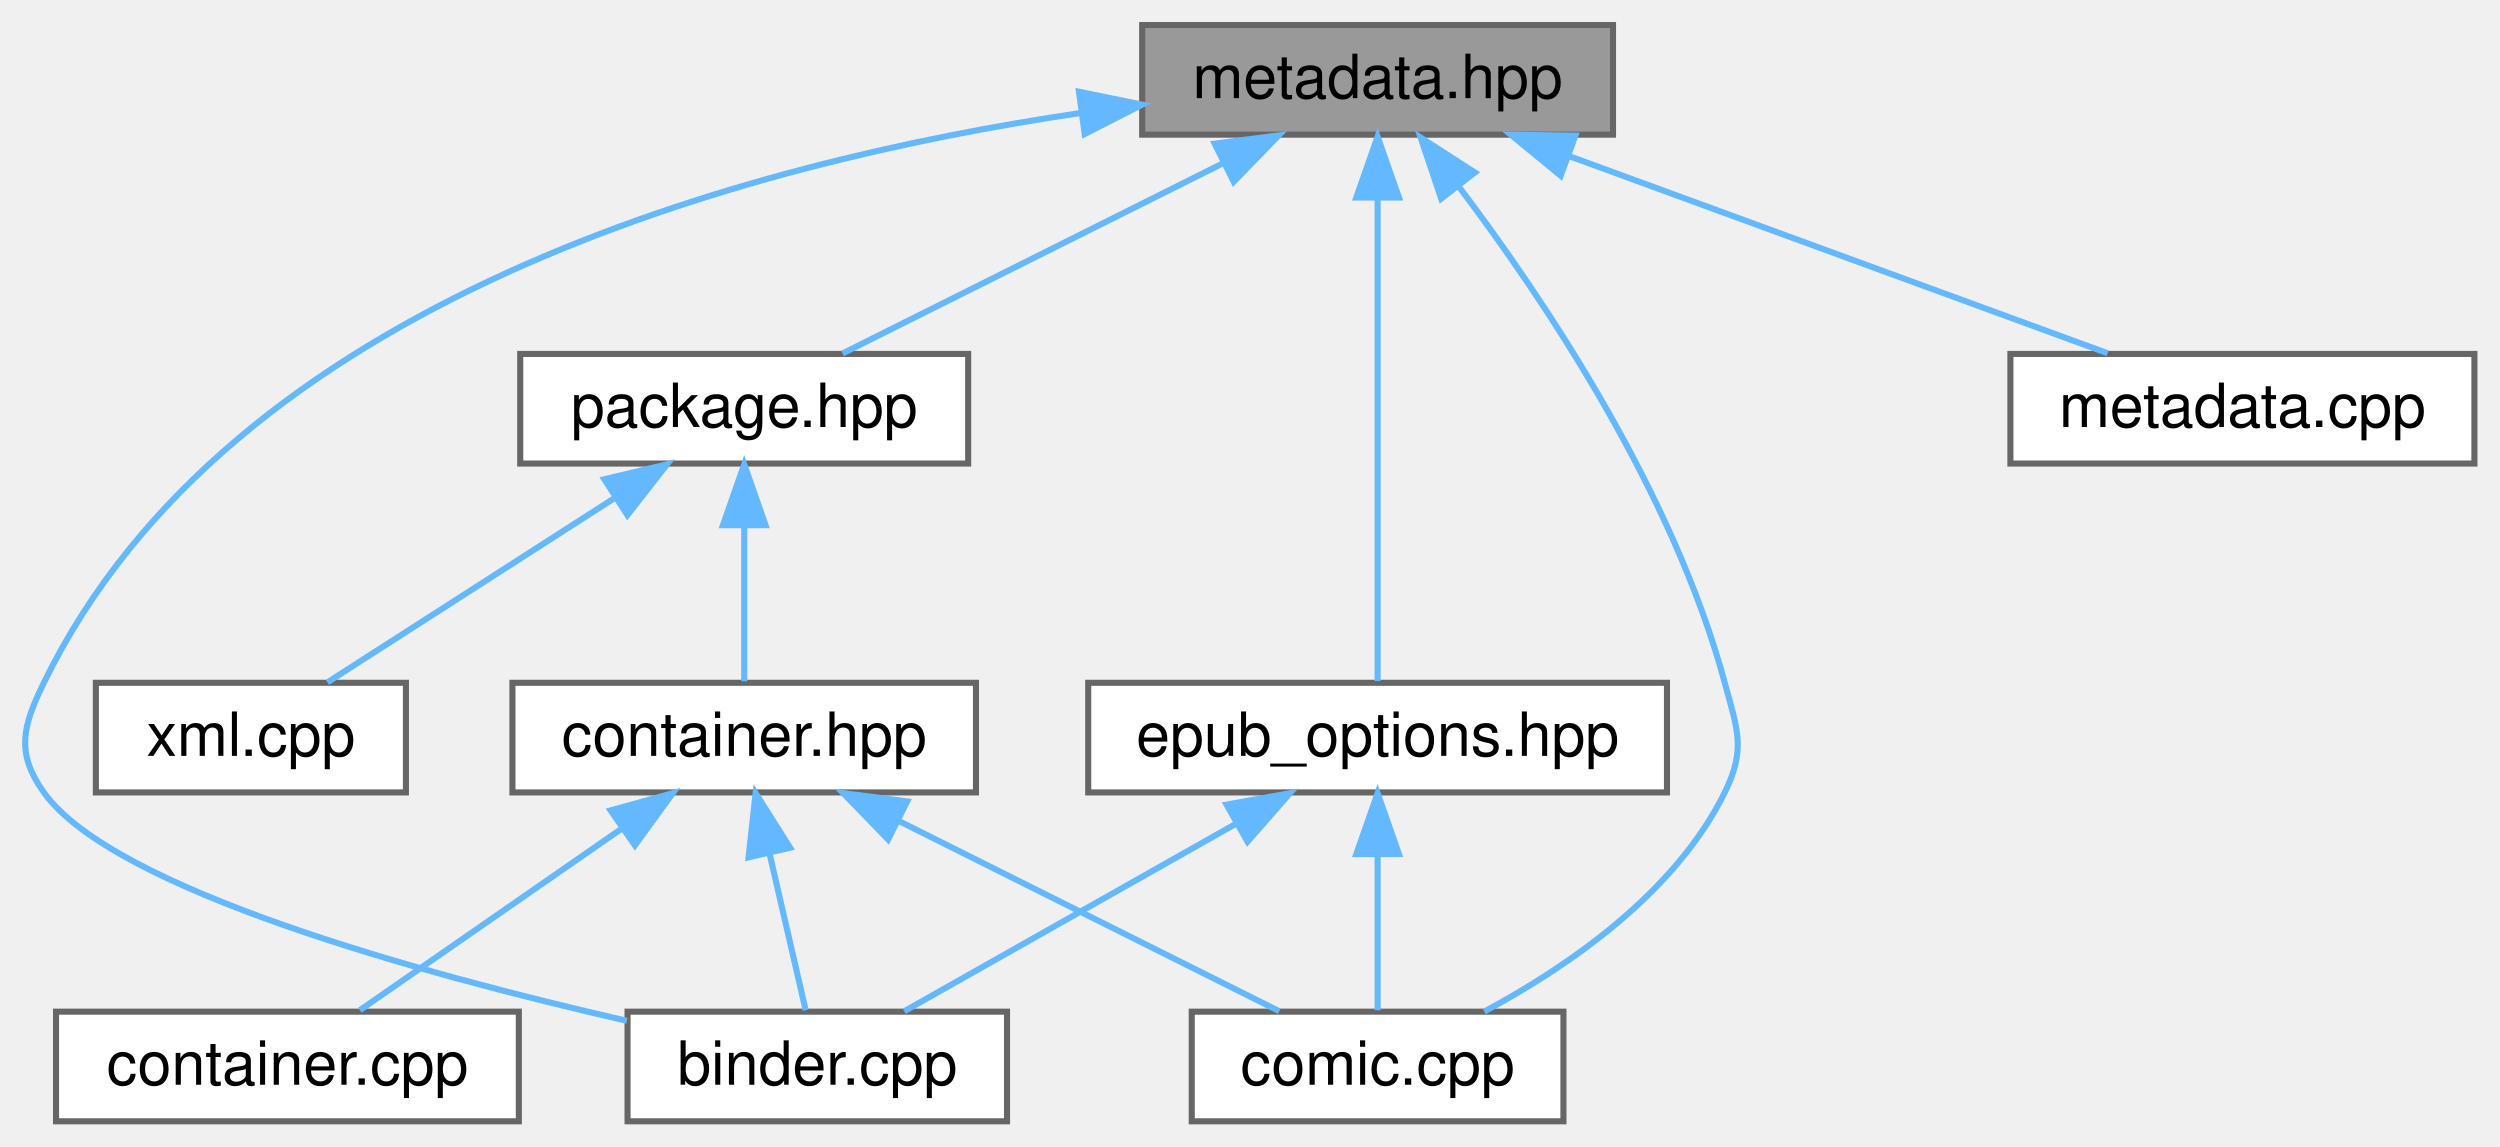
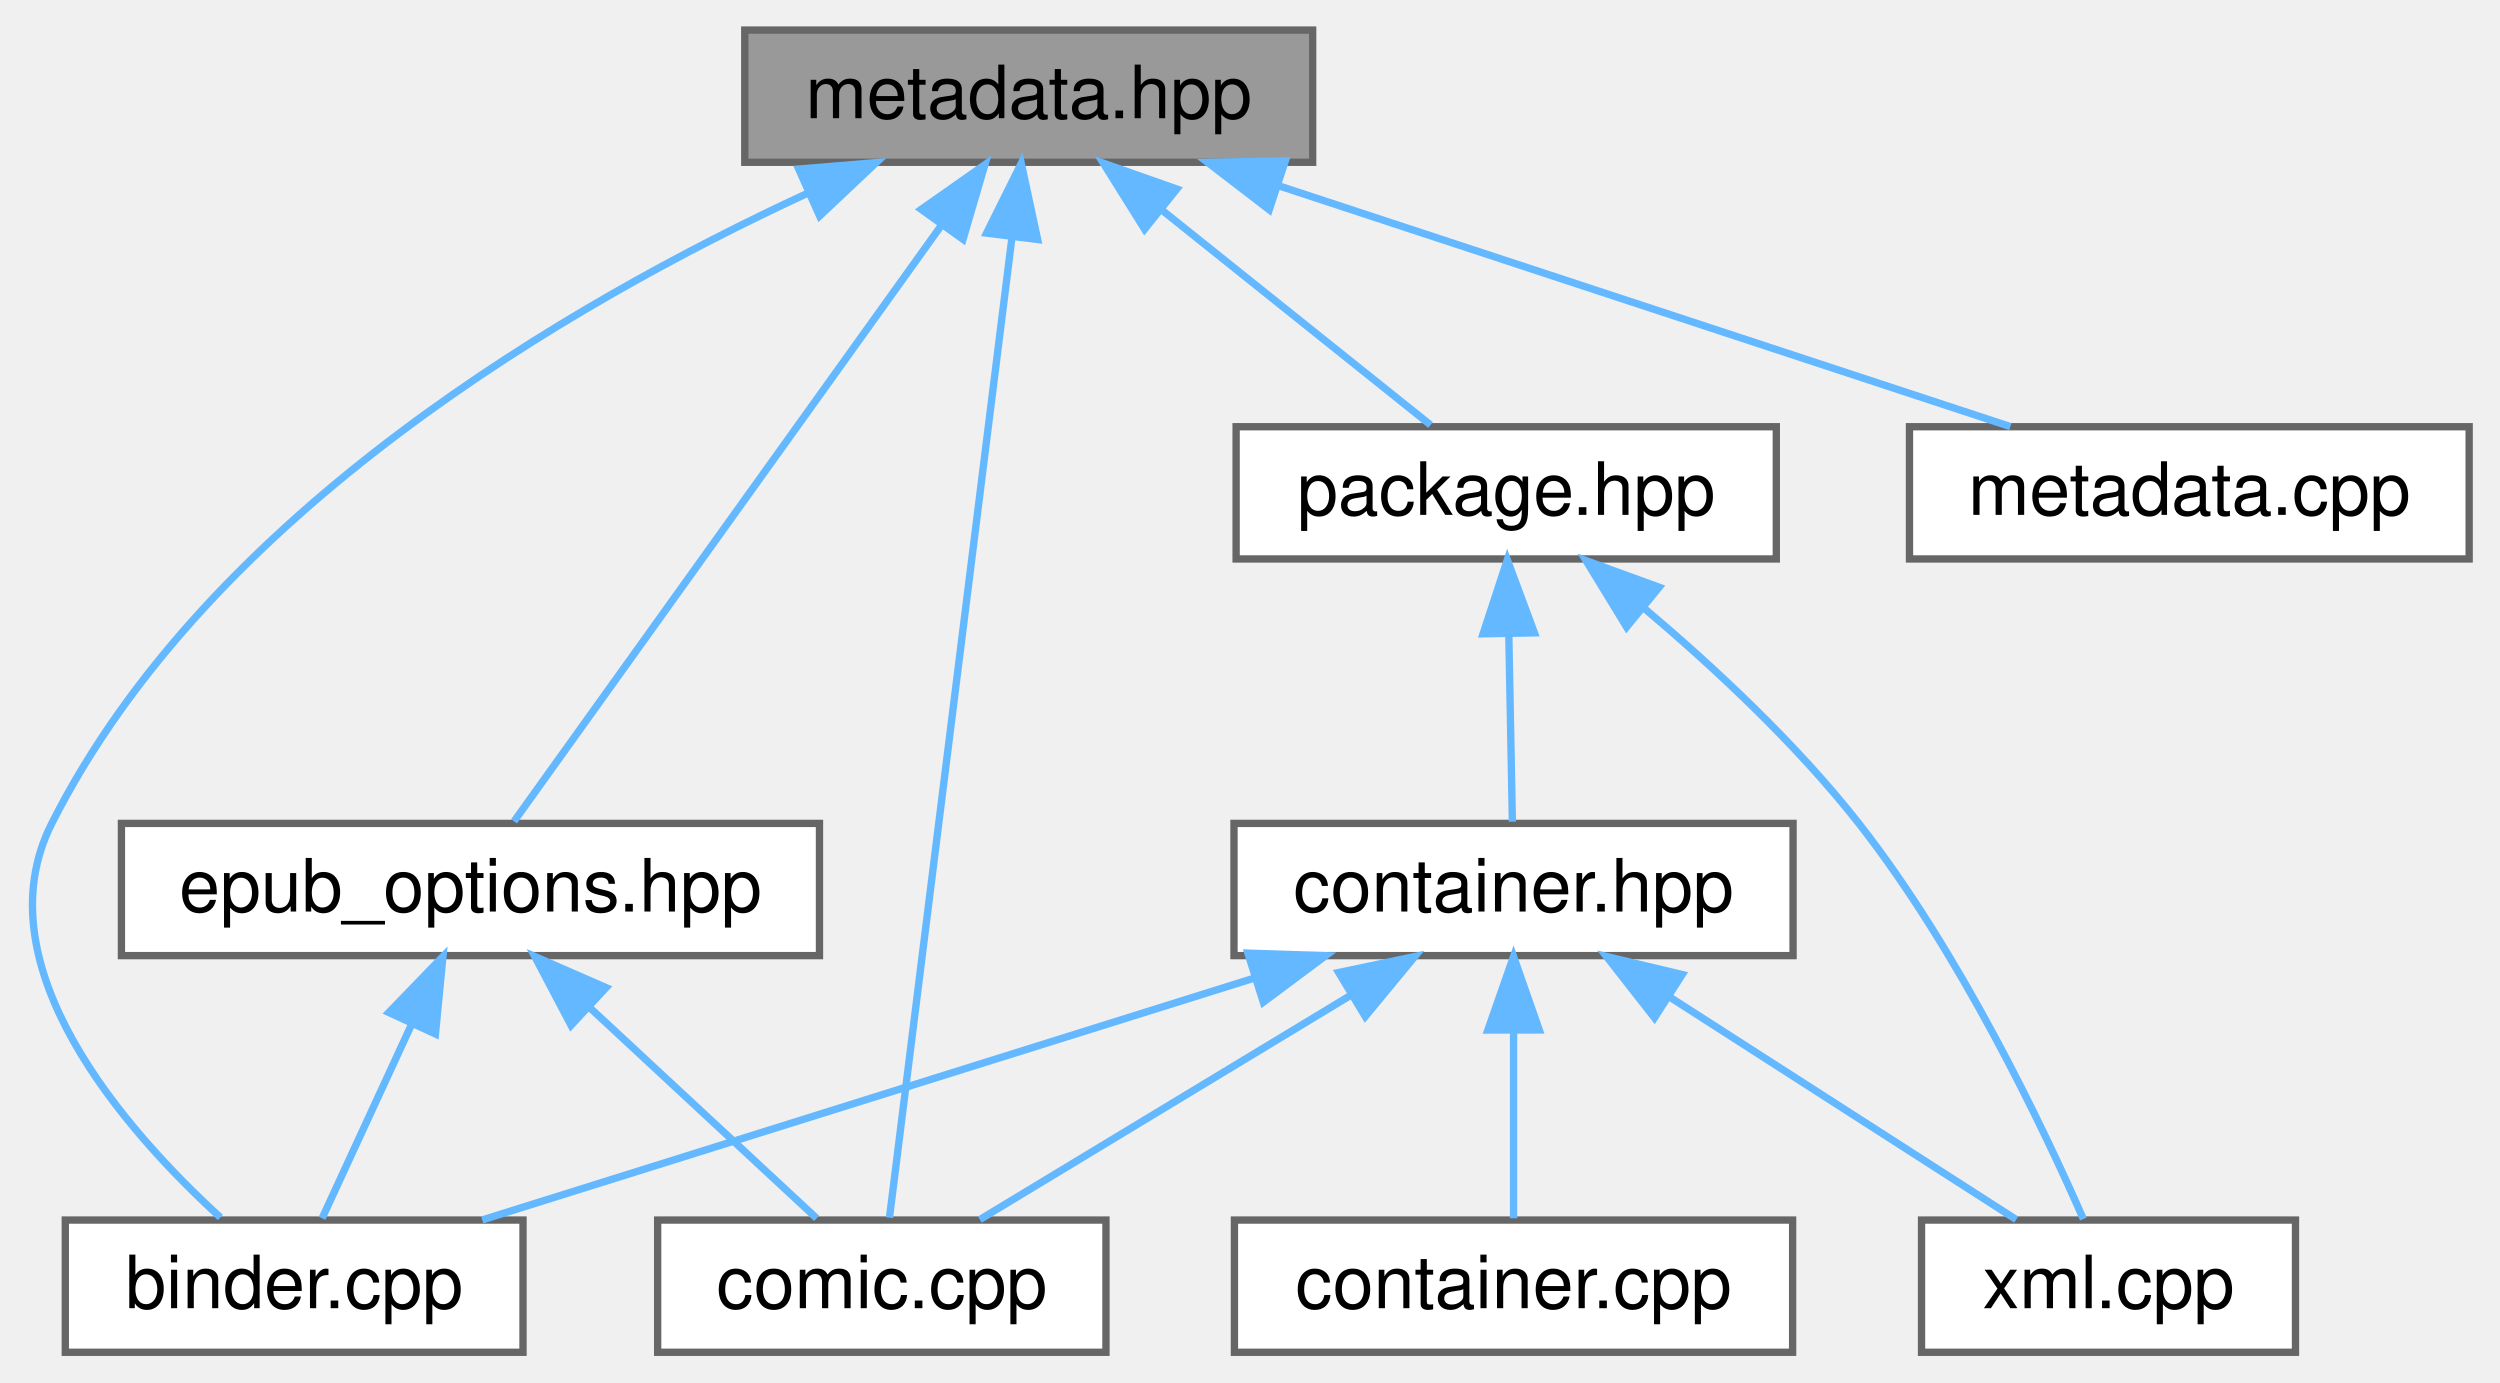
- <svg xmlns="http://www.w3.org/2000/svg" xmlns:xlink="http://www.w3.org/1999/xlink" width="410pt" height="188pt" viewBox="0.00 0.00 410.49 188.00">
+ <svg xmlns="http://www.w3.org/2000/svg" xmlns:xlink="http://www.w3.org/1999/xlink" width="340pt" height="188pt" viewBox="0.00 0.00 340.34 188.00">
  <g id="graph0" class="graph" transform="scale(1 1) rotate(0) translate(4 184)">
    <g id="Node000001" class="node">
      <g id="a_Node000001">
        <a xlink:title=" ">
-           <polygon fill="#999999" stroke="#666666" points="260.85,-180 183.54,-180 183.54,-162 260.85,-162 260.85,-180" />
-           <text text-anchor="middle" x="222.2" y="-168" font-family="Helvetica,sans-Serif" font-size="10.00">metadata.hpp</text>
+           <polygon fill="#999999" stroke="#666666" points="174.7,-180 97.39,-180 97.39,-162 174.7,-162 174.7,-180" />
+           <text text-anchor="middle" x="136.05" y="-168" font-family="Helvetica,sans-Serif" font-size="10.00">metadata.hpp</text>
        </a>
      </g>
    </g>
    <g id="Node000002" class="node">
      <g id="a_Node000002">
        <a xlink:href="binder_8cpp.html" target="_top" xlink:title=" ">
-           <polygon fill="white" stroke="#666666" points="161.35,-18 99.04,-18 99.04,0 161.35,0 161.35,-18" />
-           <text text-anchor="middle" x="130.2" y="-6" font-family="Helvetica,sans-Serif" font-size="10.00">binder.cpp</text>
+           <polygon fill="white" stroke="#666666" points="67.2,-18 4.89,-18 4.89,0 67.2,0 67.2,-18" />
+           <text text-anchor="middle" x="36.05" y="-6" font-family="Helvetica,sans-Serif" font-size="10.00">binder.cpp</text>
        </a>
      </g>
    </g>
    <g id="edge1_Node000001_Node000002" class="edge">
      <g id="a_edge1_Node000001_Node000002">
        <a xlink:title=" ">
-           <path fill="none" stroke="#63b8ff" d="M173.38,-165.55C118.75,-157.5 33.88,-134.97 3.2,-72 -0.31,-64.81 -1.44,-60.52 3.2,-54 14.5,-38.13 65.1,-24.24 98.92,-16.5" />
-           <polygon fill="#63b8ff" stroke="#63b8ff" points="173.16,-169.05 183.54,-166.93 174.1,-162.11 173.16,-169.05" />
+           <path fill="none" stroke="#63b8ff" d="M105.9,-157.77C73.7,-142.87 24.44,-114.34 3.05,-72 -6.74,-52.63 13.04,-30.22 26,-18.36" />
+           <polygon fill="#63b8ff" stroke="#63b8ff" points="104.73,-161.08 115.29,-161.96 107.58,-154.69 104.73,-161.08" />
        </a>
      </g>
    </g>
    <g id="Node000003" class="node">
      <g id="a_Node000003">
        <a xlink:href="comic_8cpp.html" target="_top" xlink:title=" ">
-           <polygon fill="white" stroke="#666666" points="252.71,-18 191.68,-18 191.68,0 252.71,0 252.71,-18" />
-           <text text-anchor="middle" x="222.2" y="-6" font-family="Helvetica,sans-Serif" font-size="10.00">comic.cpp</text>
+           <polygon fill="white" stroke="#666666" points="146.56,-18 85.53,-18 85.53,0 146.56,0 146.56,-18" />
+           <text text-anchor="middle" x="116.05" y="-6" font-family="Helvetica,sans-Serif" font-size="10.00">comic.cpp</text>
        </a>
      </g>
    </g>
    <g id="edge2_Node000001_Node000003" class="edge">
      <g id="a_edge2_Node000001_Node000003">
        <a xlink:title=" ">
-           <path fill="none" stroke="#63b8ff" d="M235.48,-153.54C249.51,-135 270.74,-103.36 279.2,-72 281.28,-64.28 282.72,-61.18 279.2,-54 271.04,-37.39 253.26,-25.28 239.71,-18.02" />
-           <polygon fill="#63b8ff" stroke="#63b8ff" points="232.64,-151.49 229.26,-161.53 238.16,-155.79 232.64,-151.49" />
+           <path fill="none" stroke="#63b8ff" d="M133.76,-151.74C129.44,-117.12 120.19,-43.16 117.09,-18.33" />
+           <polygon fill="#63b8ff" stroke="#63b8ff" points="130.31,-152.36 135.03,-161.85 137.26,-151.49 130.31,-152.36" />
        </a>
      </g>
    </g>
    <g id="Node000004" class="node">
      <g id="a_Node000004">
        <a xlink:href="epub__options_8hpp.html" target="_top" xlink:title=" ">
-           <polygon fill="white" stroke="#666666" points="269.71,-72 174.68,-72 174.68,-54 269.71,-54 269.71,-72" />
-           <text text-anchor="middle" x="222.2" y="-60" font-family="Helvetica,sans-Serif" font-size="10.00">epub_options.hpp</text>
+           <polygon fill="white" stroke="#666666" points="107.56,-72 12.53,-72 12.53,-54 107.56,-54 107.56,-72" />
+           <text text-anchor="middle" x="60.05" y="-60" font-family="Helvetica,sans-Serif" font-size="10.00">epub_options.hpp</text>
        </a>
      </g>
    </g>
    <g id="edge3_Node000001_Node000004" class="edge">
      <g id="a_edge3_Node000001_Node000004">
        <a xlink:title=" ">
-           <path fill="none" stroke="#63b8ff" d="M222.2,-151.39C222.2,-128.1 222.2,-89.2 222.2,-72.28" />
-           <polygon fill="#63b8ff" stroke="#63b8ff" points="218.7,-151.68 222.2,-161.68 225.7,-151.68 218.7,-151.68" />
+           <path fill="none" stroke="#63b8ff" d="M124.05,-153.27C107.54,-130.24 78.44,-89.66 65.98,-72.28" />
+           <polygon fill="#63b8ff" stroke="#63b8ff" points="121.41,-155.59 130.08,-161.68 127.1,-151.52 121.41,-155.59" />
        </a>
      </g>
    </g>
    <g id="Node000005" class="node">
      <g id="a_Node000005">
        <a xlink:href="metadata_8cpp.html" target="_top" xlink:title=" ">
-           <polygon fill="white" stroke="#666666" points="402.29,-126 326.1,-126 326.1,-108 402.29,-108 402.29,-126" />
-           <text text-anchor="middle" x="364.2" y="-114" font-family="Helvetica,sans-Serif" font-size="10.00">metadata.cpp</text>
+           <polygon fill="white" stroke="#666666" points="332.14,-126 255.95,-126 255.95,-108 332.14,-108 332.14,-126" />
+           <text text-anchor="middle" x="294.05" y="-114" font-family="Helvetica,sans-Serif" font-size="10.00">metadata.cpp</text>
        </a>
      </g>
    </g>
    <g id="edge6_Node000001_Node000005" class="edge">
      <g id="a_edge6_Node000001_Node000005">
        <a xlink:title=" ">
-           <path fill="none" stroke="#63b8ff" d="M253.76,-158.44C280.57,-148.62 318.36,-134.78 342.06,-126.11" />
-           <polygon fill="#63b8ff" stroke="#63b8ff" points="252.26,-155.26 244.07,-161.99 254.67,-161.84 252.26,-155.26" />
+           <path fill="none" stroke="#63b8ff" d="M170.02,-158.82C200.01,-148.95 242.99,-134.8 269.68,-126.02" />
+           <polygon fill="#63b8ff" stroke="#63b8ff" points="168.79,-155.54 160.39,-161.99 170.98,-162.19 168.79,-155.54" />
        </a>
      </g>
    </g>
    <g id="Node000006" class="node">
      <g id="a_Node000006">
        <a xlink:href="package_8hpp.html" target="_top" xlink:title=" ">
-           <polygon fill="white" stroke="#666666" points="154.97,-126 81.42,-126 81.42,-108 154.97,-108 154.97,-126" />
-           <text text-anchor="middle" x="118.2" y="-114" font-family="Helvetica,sans-Serif" font-size="10.00">package.hpp</text>
+           <polygon fill="white" stroke="#666666" points="237.82,-126 164.28,-126 164.28,-108 237.82,-108 237.82,-126" />
+           <text text-anchor="middle" x="201.05" y="-114" font-family="Helvetica,sans-Serif" font-size="10.00">package.hpp</text>
        </a>
      </g>
    </g>
    <g id="edge7_Node000001_Node000006" class="edge">
      <g id="a_edge7_Node000001_Node000006">
        <a xlink:title=" ">
-           <path fill="none" stroke="#63b8ff" d="M196.74,-157.27C177.26,-147.53 151,-134.4 134.33,-126.07" />
-           <polygon fill="#63b8ff" stroke="#63b8ff" points="195.44,-160.53 205.95,-161.88 198.57,-154.27 195.44,-160.53" />
+           <path fill="none" stroke="#63b8ff" d="M154.12,-155.54C165.93,-146.09 180.93,-134.1 190.75,-126.24" />
+           <polygon fill="#63b8ff" stroke="#63b8ff" points="151.82,-152.89 146.2,-161.88 156.2,-158.36 151.82,-152.89" />
        </a>
      </g>
    </g>
    <g id="edge4_Node000004_Node000002" class="edge">
      <g id="a_edge4_Node000004_Node000002">
        <a xlink:title=" ">
-           <path fill="none" stroke="#63b8ff" d="M198.96,-48.87C181.81,-39.17 159.01,-26.29 144.47,-18.07" />
-           <polygon fill="#63b8ff" stroke="#63b8ff" points="197.39,-52 207.82,-53.88 200.84,-45.91 197.39,-52" />
+           <path fill="none" stroke="#63b8ff" d="M52.07,-44.72C47.96,-35.8 43.12,-25.33 39.85,-18.24" />
+           <polygon fill="#63b8ff" stroke="#63b8ff" points="48.93,-46.26 56.3,-53.88 55.28,-43.33 48.93,-46.26" />
        </a>
      </g>
    </g>
    <g id="edge5_Node000004_Node000003" class="edge">
      <g id="a_edge5_Node000004_Node000003">
        <a xlink:title=" ">
-           <path fill="none" stroke="#63b8ff" d="M222.2,-43.86C222.2,-35.13 222.2,-25.1 222.2,-18.24" />
-           <polygon fill="#63b8ff" stroke="#63b8ff" points="218.7,-43.87 222.2,-53.88 225.7,-43.88 218.7,-43.87" />
+           <path fill="none" stroke="#63b8ff" d="M76.21,-46.99C86.29,-37.63 98.88,-25.94 107.17,-18.24" />
+           <polygon fill="#63b8ff" stroke="#63b8ff" points="73.74,-44.51 68.8,-53.88 78.51,-49.64 73.74,-44.51" />
        </a>
      </g>
    </g>
    <g id="Node000007" class="node">
      <g id="a_Node000007">
        <a xlink:href="container_8hpp.html" target="_top" xlink:title=" ">
-           <polygon fill="white" stroke="#666666" points="156.25,-72 80.14,-72 80.14,-54 156.25,-54 156.25,-72" />
-           <text text-anchor="middle" x="118.2" y="-60" font-family="Helvetica,sans-Serif" font-size="10.00">container.hpp</text>
+           <polygon fill="white" stroke="#666666" points="240.1,-72 163.99,-72 163.99,-54 240.1,-54 240.1,-72" />
+           <text text-anchor="middle" x="202.05" y="-60" font-family="Helvetica,sans-Serif" font-size="10.00">container.hpp</text>
        </a>
      </g>
    </g>
    <g id="edge8_Node000006_Node000007" class="edge">
      <g id="a_edge8_Node000006_Node000007">
        <a xlink:title=" ">
-           <path fill="none" stroke="#63b8ff" d="M118.2,-97.86C118.2,-89.13 118.2,-79.1 118.2,-72.24" />
-           <polygon fill="#63b8ff" stroke="#63b8ff" points="114.7,-97.87 118.2,-107.88 121.7,-97.88 114.7,-97.87" />
+           <path fill="none" stroke="#63b8ff" d="M201.4,-97.86C201.56,-89.13 201.76,-79.1 201.89,-72.24" />
+           <polygon fill="#63b8ff" stroke="#63b8ff" points="197.9,-97.81 201.2,-107.88 204.89,-97.94 197.9,-97.81" />
        </a>
      </g>
    </g>
    <g id="Node000009" class="node">
      <g id="a_Node000009">
        <a xlink:href="xml_8cpp.html" target="_top" xlink:title=" ">
-           <polygon fill="white" stroke="#666666" points="62.65,-72 11.74,-72 11.74,-54 62.65,-54 62.65,-72" />
-           <text text-anchor="middle" x="37.2" y="-60" font-family="Helvetica,sans-Serif" font-size="10.00">xml.cpp</text>
+           <polygon fill="white" stroke="#666666" points="308.5,-18 257.59,-18 257.59,0 308.5,0 308.5,-18" />
+           <text text-anchor="middle" x="283.05" y="-6" font-family="Helvetica,sans-Serif" font-size="10.00">xml.cpp</text>
        </a>
      </g>
    </g>
-     <g id="edge12_Node000006_Node000009" class="edge">
-       <g id="a_edge12_Node000006_Node000009">
+     <g id="edge13_Node000006_Node000009" class="edge">
+       <g id="a_edge13_Node000006_Node000009">
        <a xlink:title=" ">
-           <path fill="none" stroke="#63b8ff" d="M96.9,-102.33C81.9,-92.7 62.33,-80.14 49.76,-72.07" />
-           <polygon fill="#63b8ff" stroke="#63b8ff" points="95.23,-105.42 105.54,-107.88 99.02,-99.53 95.23,-105.42" />
+           <path fill="none" stroke="#63b8ff" d="M219.69,-101.41C229.2,-93.39 240.52,-82.87 249.05,-72 262.84,-54.42 274.2,-30.5 279.62,-18.14" />
+           <polygon fill="#63b8ff" stroke="#63b8ff" points="217.44,-98.73 211.92,-107.77 221.87,-104.15 217.44,-98.73" />
        </a>
      </g>
    </g>
    <g id="edge9_Node000007_Node000002" class="edge">
      <g id="a_edge9_Node000007_Node000002">
        <a xlink:title=" ">
-           <path fill="none" stroke="#63b8ff" d="M122.38,-43.86C124.4,-35.13 126.71,-25.1 128.29,-18.24" />
-           <polygon fill="#63b8ff" stroke="#63b8ff" points="118.91,-43.34 120.07,-53.88 125.73,-44.92 118.91,-43.34" />
+           <path fill="none" stroke="#63b8ff" d="M166.77,-50.95C135.24,-41.07 89.81,-26.84 61.65,-18.02" />
+           <polygon fill="#63b8ff" stroke="#63b8ff" points="165.88,-54.34 176.47,-53.99 167.98,-47.66 165.88,-54.34" />
        </a>
      </g>
    </g>
    <g id="edge10_Node000007_Node000003" class="edge">
      <g id="a_edge10_Node000007_Node000003">
        <a xlink:title=" ">
-           <path fill="none" stroke="#63b8ff" d="M143.66,-49.27C163.13,-39.53 189.39,-26.4 206.06,-18.07" />
-           <polygon fill="#63b8ff" stroke="#63b8ff" points="141.82,-46.27 134.45,-53.88 144.96,-52.53 141.82,-46.27" />
+           <path fill="none" stroke="#63b8ff" d="M179.88,-48.6C163.9,-38.94 142.86,-26.21 129.39,-18.07" />
+           <polygon fill="#63b8ff" stroke="#63b8ff" points="178.24,-51.7 188.61,-53.88 181.86,-45.71 178.24,-51.7" />
        </a>
      </g>
    </g>
    <g id="Node000008" class="node">
      <g id="a_Node000008">
        <a xlink:href="container_8cpp.html" target="_top" xlink:title=" ">
-           <polygon fill="white" stroke="#666666" points="81.19,-18 5.2,-18 5.2,0 81.19,0 81.19,-18" />
-           <text text-anchor="middle" x="43.2" y="-6" font-family="Helvetica,sans-Serif" font-size="10.00">container.cpp</text>
+           <polygon fill="white" stroke="#666666" points="240.04,-18 164.05,-18 164.05,0 240.04,0 240.04,-18" />
+           <text text-anchor="middle" x="202.05" y="-6" font-family="Helvetica,sans-Serif" font-size="10.00">container.cpp</text>
        </a>
      </g>
    </g>
    <g id="edge11_Node000007_Node000008" class="edge">
      <g id="a_edge11_Node000007_Node000008">
        <a xlink:title=" ">
-           <path fill="none" stroke="#63b8ff" d="M98.13,-48.09C84.39,-38.56 66.63,-26.25 55.08,-18.24" />
-           <polygon fill="#63b8ff" stroke="#63b8ff" points="96.26,-51.05 106.48,-53.88 100.25,-45.3 96.26,-51.05" />
+           <path fill="none" stroke="#63b8ff" d="M202.05,-43.86C202.05,-35.13 202.05,-25.1 202.05,-18.24" />
+           <polygon fill="#63b8ff" stroke="#63b8ff" points="198.55,-43.87 202.05,-53.88 205.55,-43.88 198.55,-43.87" />
+         </a>
+       </g>
+     </g>
+     <g id="edge12_Node000007_Node000009" class="edge">
+       <g id="a_edge12_Node000007_Node000009">
+         <a xlink:title=" ">
+           <path fill="none" stroke="#63b8ff" d="M223.35,-48.33C238.34,-38.7 257.91,-26.14 270.48,-18.07" />
+           <polygon fill="#63b8ff" stroke="#63b8ff" points="221.23,-45.53 214.7,-53.88 225.01,-51.42 221.23,-45.53" />
        </a>
      </g>
    </g>
  </g>
</svg>
